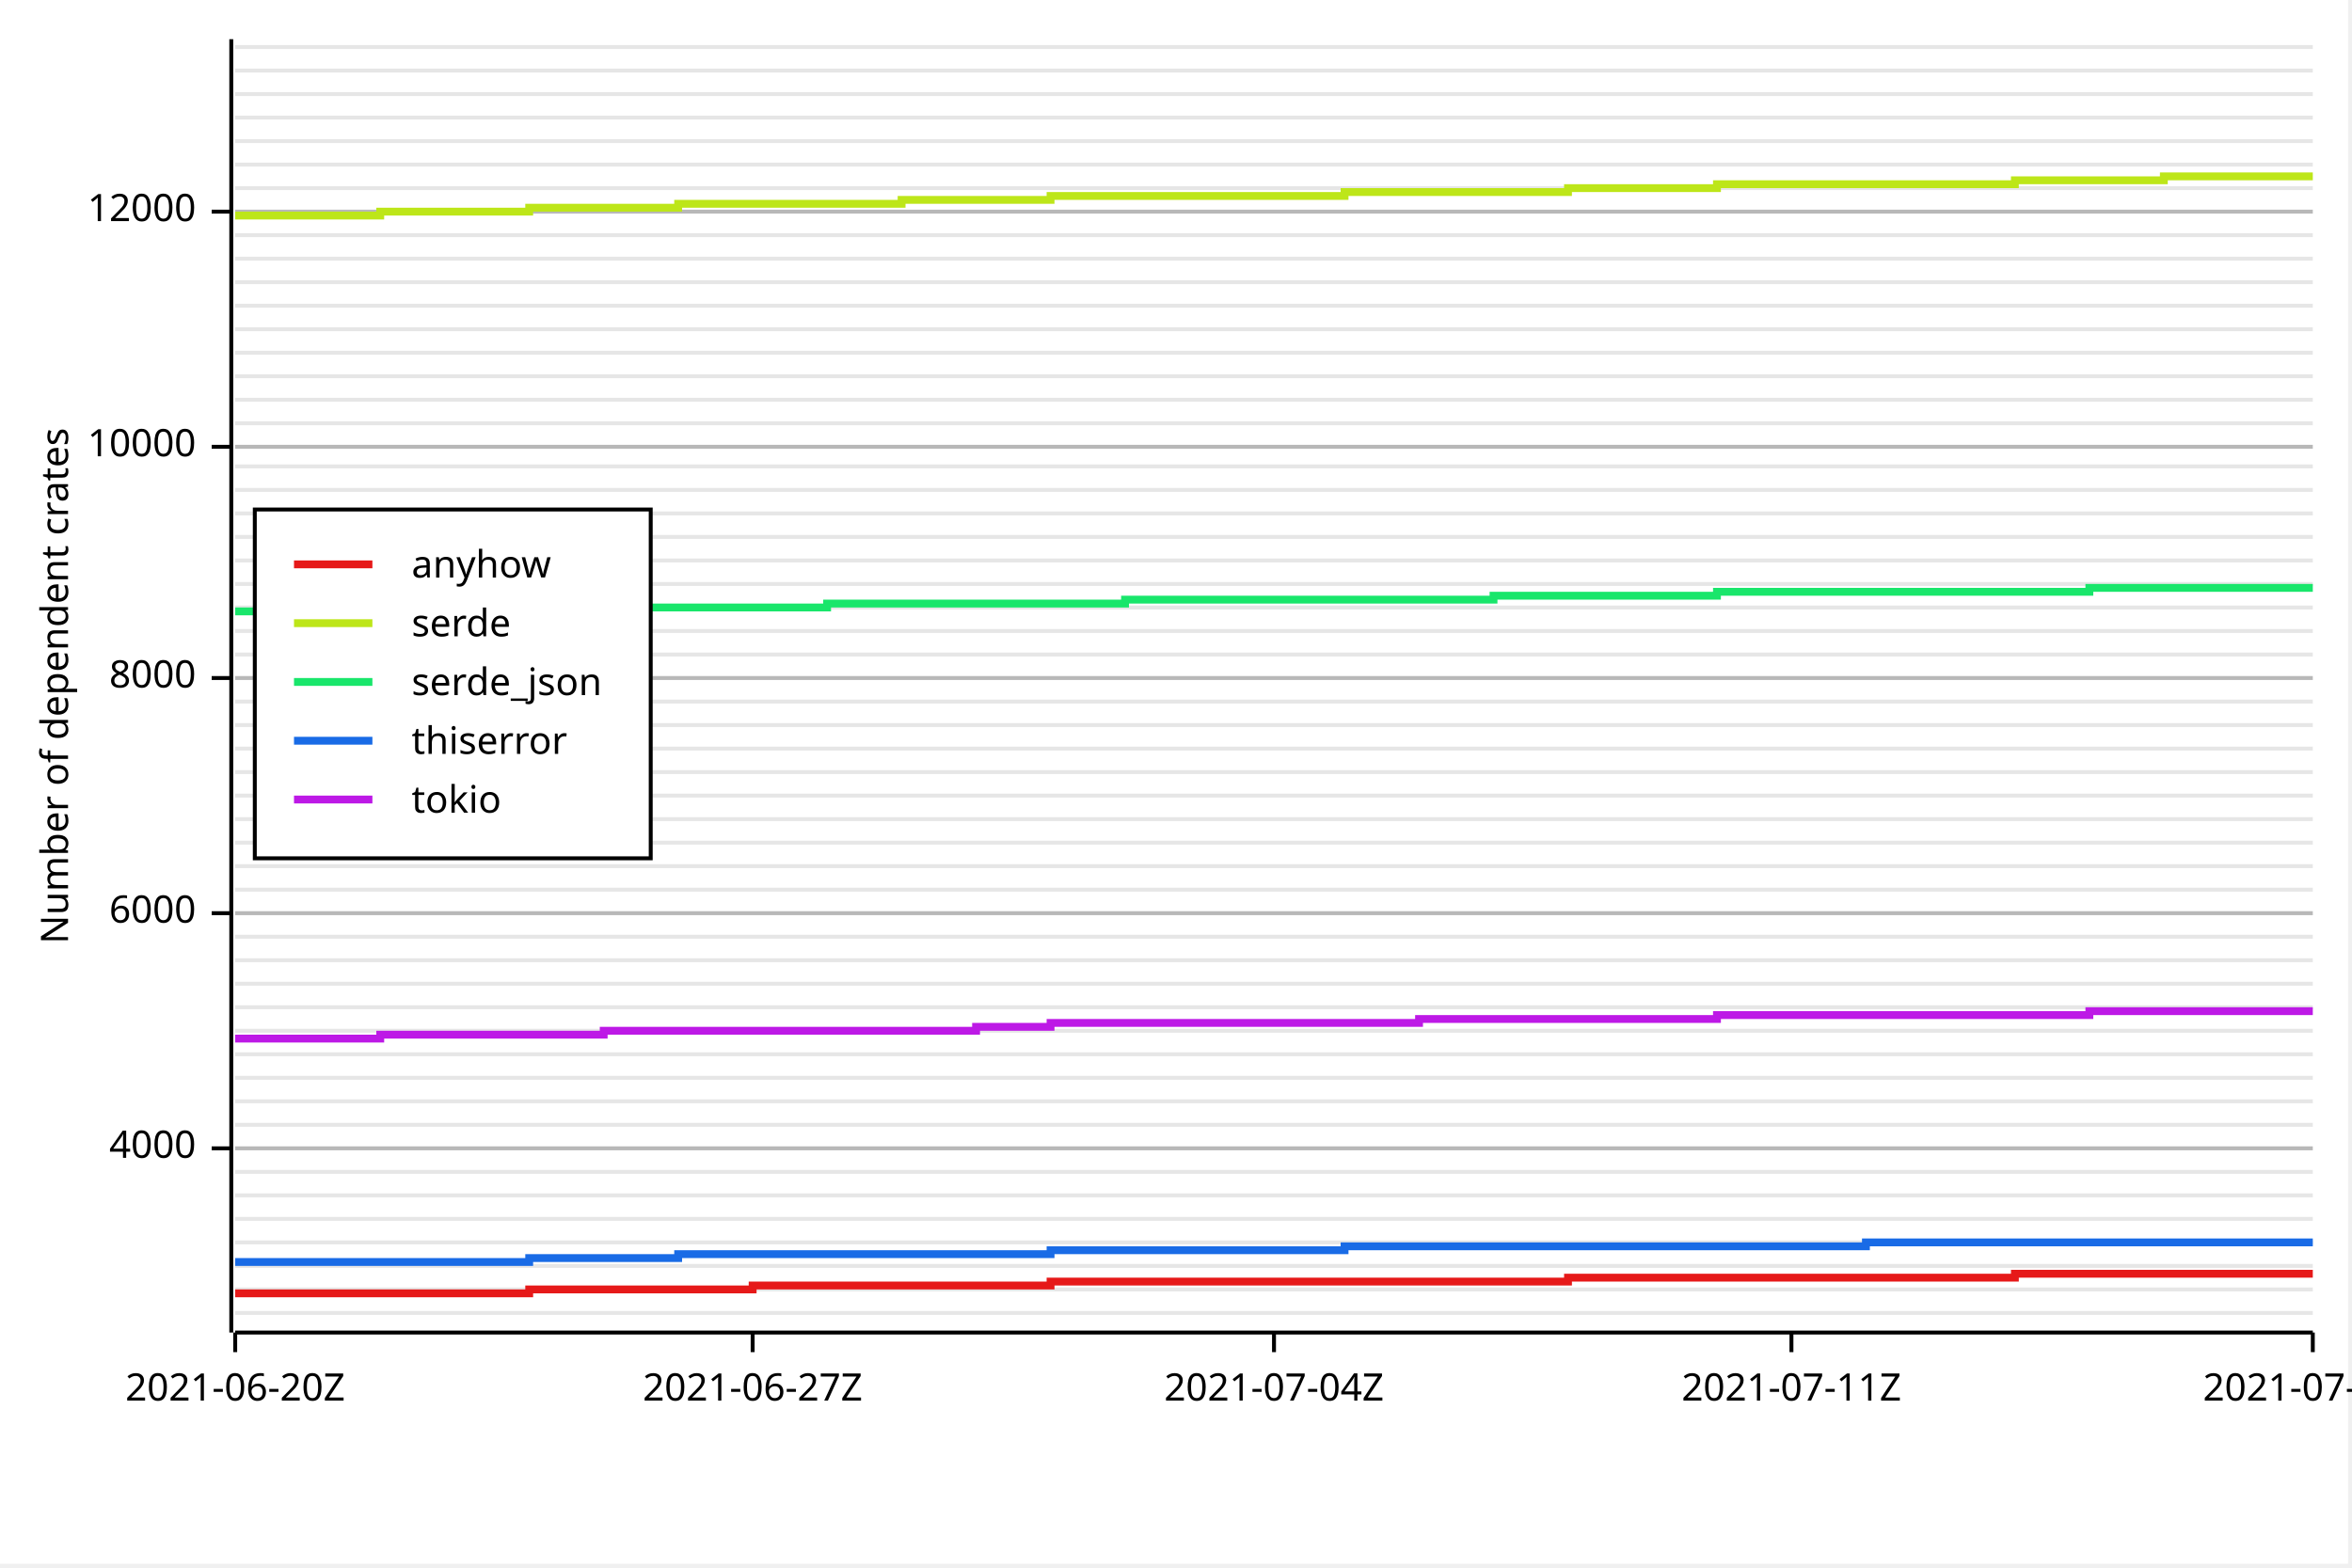
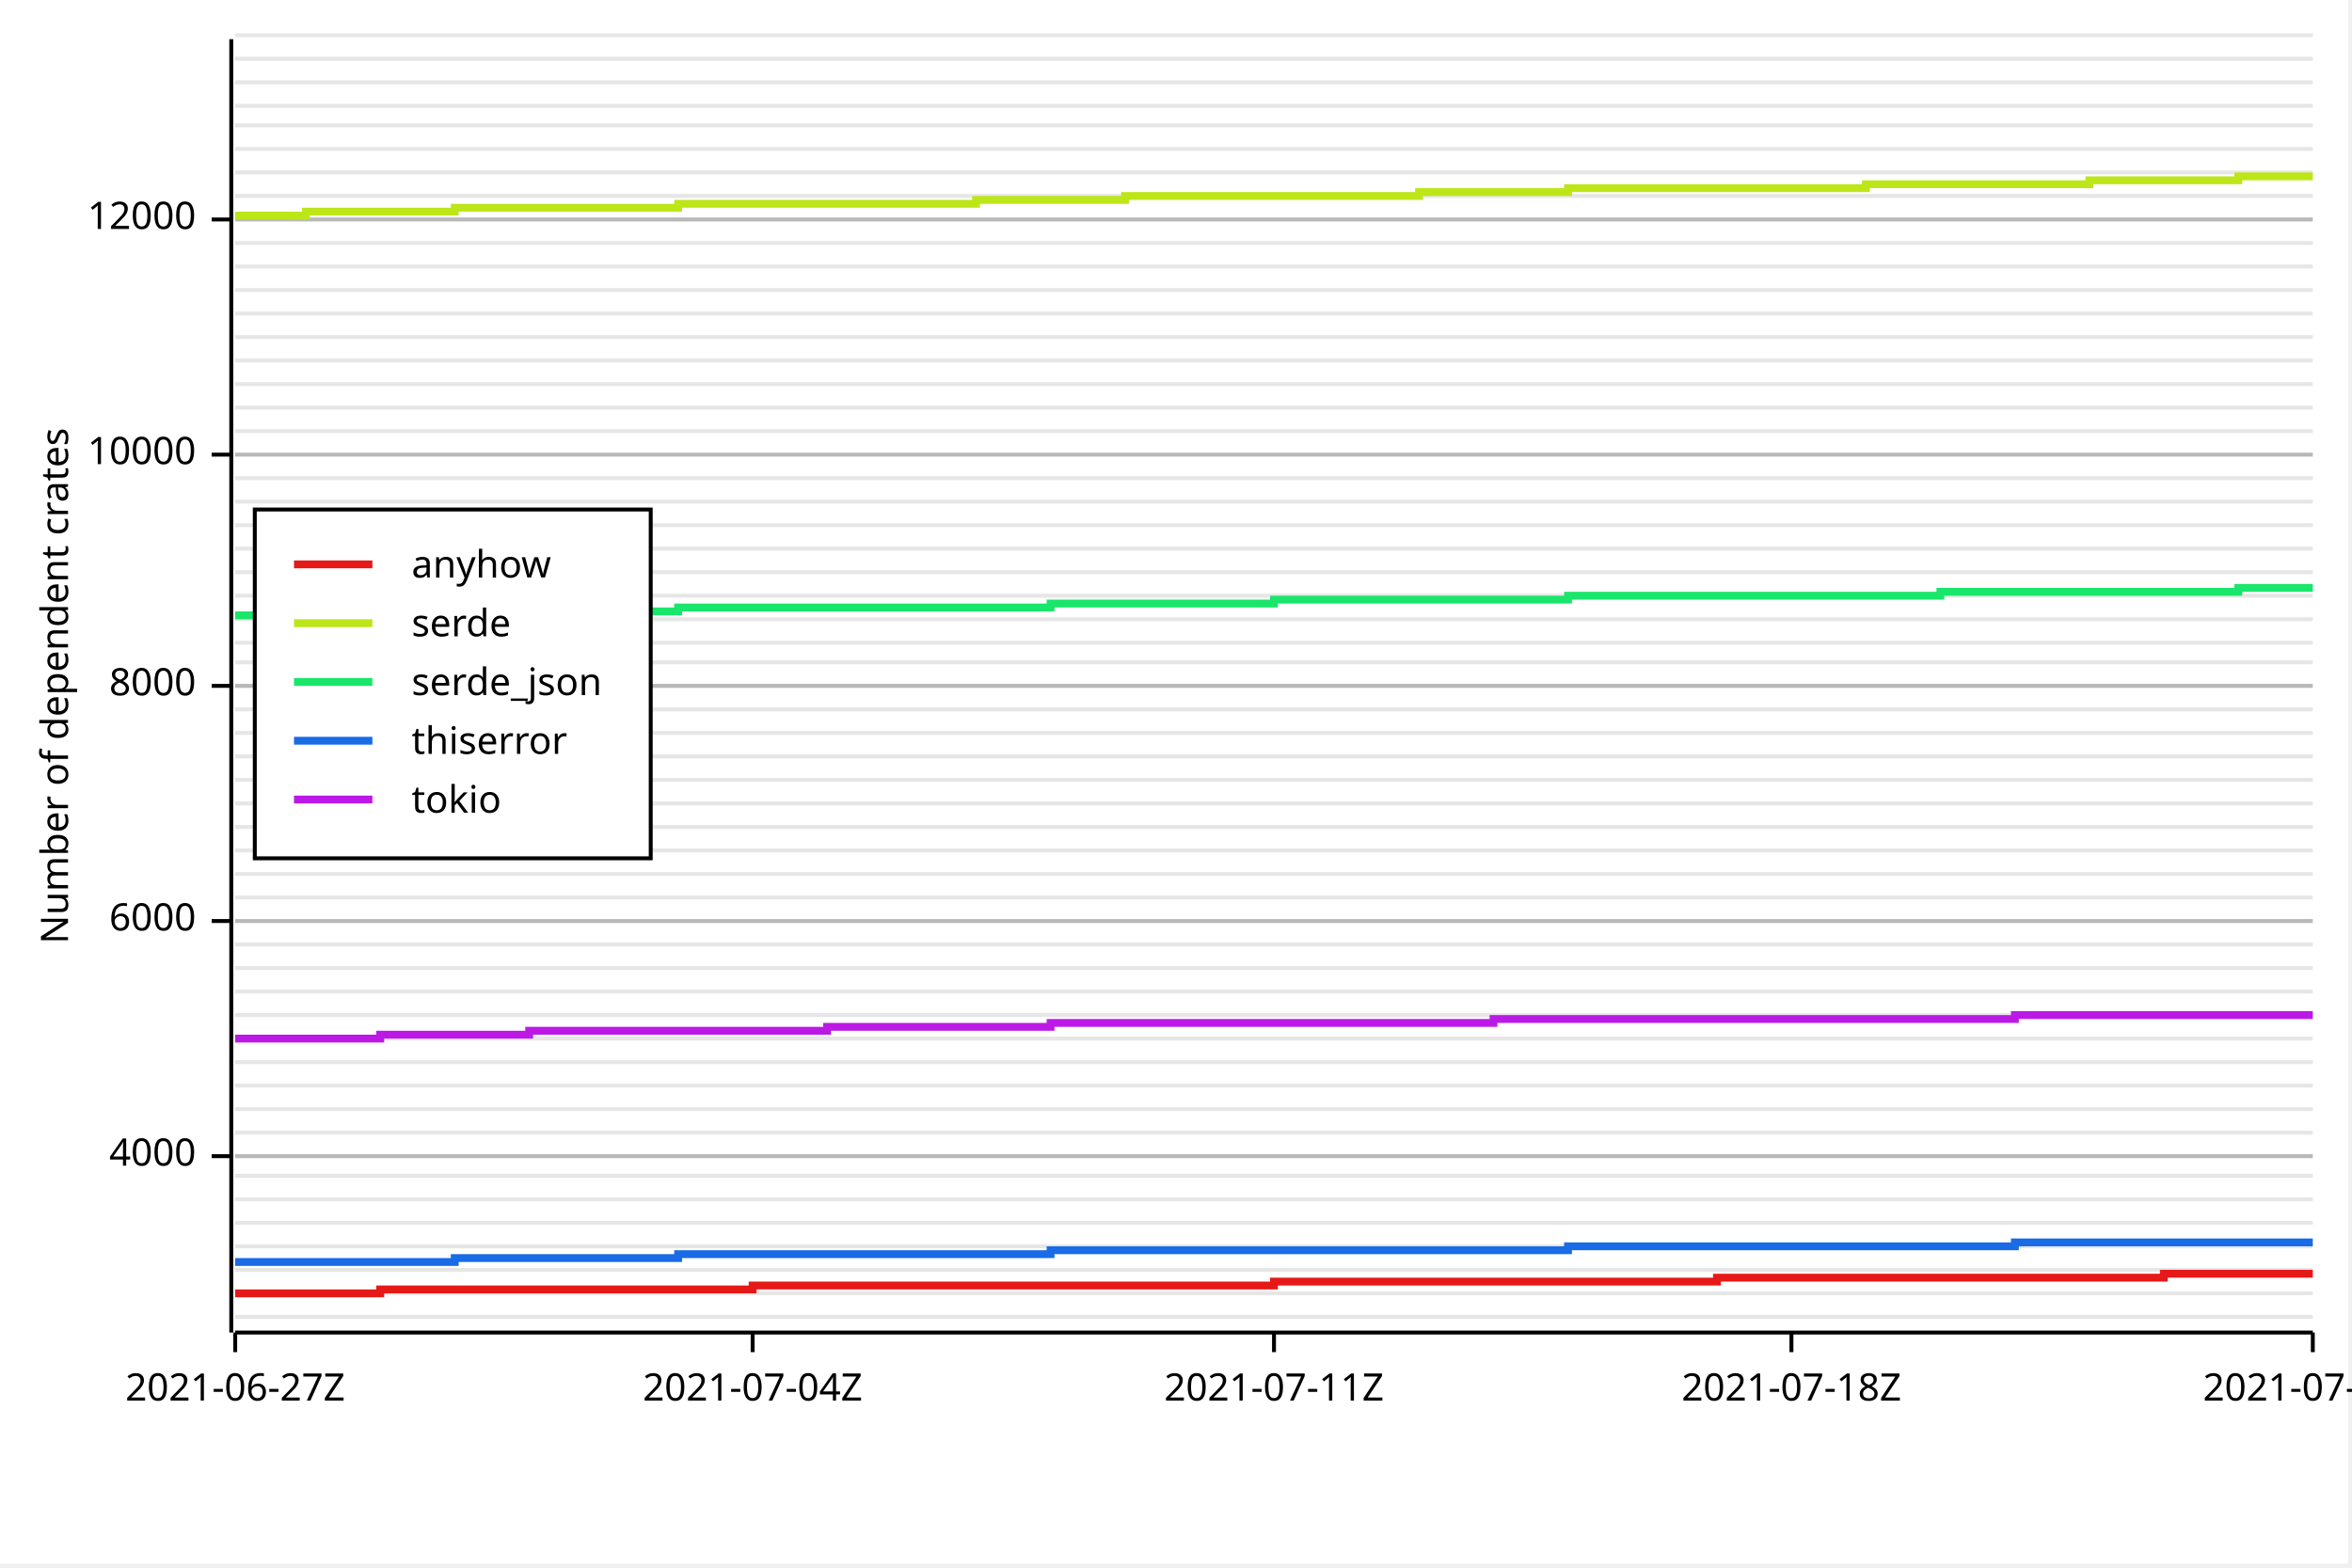
<svg xmlns="http://www.w3.org/2000/svg" width="600" height="400" viewBox="0 0 600 400">
  <rect x="0" y="0" width="599" height="399" opacity="1" fill="#FFFFFF" stroke="none" />
-   <line opacity="0.1" stroke="#000000" stroke-width="1" x1="60" y1="335" x2="590" y2="335" />
-   <line opacity="0.1" stroke="#000000" stroke-width="1" x1="60" y1="329" x2="590" y2="329" />
-   <line opacity="0.1" stroke="#000000" stroke-width="1" x1="60" y1="323" x2="590" y2="323" />
-   <line opacity="0.1" stroke="#000000" stroke-width="1" x1="60" y1="317" x2="590" y2="317" />
-   <line opacity="0.1" stroke="#000000" stroke-width="1" x1="60" y1="311" x2="590" y2="311" />
-   <line opacity="0.1" stroke="#000000" stroke-width="1" x1="60" y1="305" x2="590" y2="305" />
-   <line opacity="0.1" stroke="#000000" stroke-width="1" x1="60" y1="299" x2="590" y2="299" />
-   <line opacity="0.1" stroke="#000000" stroke-width="1" x1="60" y1="293" x2="590" y2="293" />
-   <line opacity="0.1" stroke="#000000" stroke-width="1" x1="60" y1="287" x2="590" y2="287" />
-   <line opacity="0.1" stroke="#000000" stroke-width="1" x1="60" y1="281" x2="590" y2="281" />
-   <line opacity="0.1" stroke="#000000" stroke-width="1" x1="60" y1="275" x2="590" y2="275" />
-   <line opacity="0.1" stroke="#000000" stroke-width="1" x1="60" y1="269" x2="590" y2="269" />
-   <line opacity="0.1" stroke="#000000" stroke-width="1" x1="60" y1="263" x2="590" y2="263" />
-   <line opacity="0.1" stroke="#000000" stroke-width="1" x1="60" y1="257" x2="590" y2="257" />
-   <line opacity="0.1" stroke="#000000" stroke-width="1" x1="60" y1="251" x2="590" y2="251" />
-   <line opacity="0.1" stroke="#000000" stroke-width="1" x1="60" y1="245" x2="590" y2="245" />
-   <line opacity="0.1" stroke="#000000" stroke-width="1" x1="60" y1="239" x2="590" y2="239" />
-   <line opacity="0.1" stroke="#000000" stroke-width="1" x1="60" y1="233" x2="590" y2="233" />
-   <line opacity="0.1" stroke="#000000" stroke-width="1" x1="60" y1="227" x2="590" y2="227" />
-   <line opacity="0.1" stroke="#000000" stroke-width="1" x1="60" y1="221" x2="590" y2="221" />
-   <line opacity="0.1" stroke="#000000" stroke-width="1" x1="60" y1="215" x2="590" y2="215" />
-   <line opacity="0.1" stroke="#000000" stroke-width="1" x1="60" y1="209" x2="590" y2="209" />
-   <line opacity="0.1" stroke="#000000" stroke-width="1" x1="60" y1="203" x2="590" y2="203" />
-   <line opacity="0.1" stroke="#000000" stroke-width="1" x1="60" y1="197" x2="590" y2="197" />
-   <line opacity="0.1" stroke="#000000" stroke-width="1" x1="60" y1="191" x2="590" y2="191" />
-   <line opacity="0.1" stroke="#000000" stroke-width="1" x1="60" y1="185" x2="590" y2="185" />
-   <line opacity="0.1" stroke="#000000" stroke-width="1" x1="60" y1="179" x2="590" y2="179" />
-   <line opacity="0.1" stroke="#000000" stroke-width="1" x1="60" y1="173" x2="590" y2="173" />
-   <line opacity="0.1" stroke="#000000" stroke-width="1" x1="60" y1="167" x2="590" y2="167" />
-   <line opacity="0.1" stroke="#000000" stroke-width="1" x1="60" y1="161" x2="590" y2="161" />
-   <line opacity="0.1" stroke="#000000" stroke-width="1" x1="60" y1="155" x2="590" y2="155" />
-   <line opacity="0.1" stroke="#000000" stroke-width="1" x1="60" y1="149" x2="590" y2="149" />
-   <line opacity="0.1" stroke="#000000" stroke-width="1" x1="60" y1="143" x2="590" y2="143" />
-   <line opacity="0.1" stroke="#000000" stroke-width="1" x1="60" y1="137" x2="590" y2="137" />
-   <line opacity="0.1" stroke="#000000" stroke-width="1" x1="60" y1="131" x2="590" y2="131" />
-   <line opacity="0.1" stroke="#000000" stroke-width="1" x1="60" y1="125" x2="590" y2="125" />
-   <line opacity="0.1" stroke="#000000" stroke-width="1" x1="60" y1="119" x2="590" y2="119" />
-   <line opacity="0.1" stroke="#000000" stroke-width="1" x1="60" y1="114" x2="590" y2="114" />
-   <line opacity="0.1" stroke="#000000" stroke-width="1" x1="60" y1="108" x2="590" y2="108" />
-   <line opacity="0.1" stroke="#000000" stroke-width="1" x1="60" y1="102" x2="590" y2="102" />
-   <line opacity="0.1" stroke="#000000" stroke-width="1" x1="60" y1="96" x2="590" y2="96" />
-   <line opacity="0.1" stroke="#000000" stroke-width="1" x1="60" y1="90" x2="590" y2="90" />
-   <line opacity="0.1" stroke="#000000" stroke-width="1" x1="60" y1="84" x2="590" y2="84" />
-   <line opacity="0.1" stroke="#000000" stroke-width="1" x1="60" y1="78" x2="590" y2="78" />
-   <line opacity="0.1" stroke="#000000" stroke-width="1" x1="60" y1="72" x2="590" y2="72" />
-   <line opacity="0.1" stroke="#000000" stroke-width="1" x1="60" y1="66" x2="590" y2="66" />
-   <line opacity="0.1" stroke="#000000" stroke-width="1" x1="60" y1="60" x2="590" y2="60" />
-   <line opacity="0.1" stroke="#000000" stroke-width="1" x1="60" y1="54" x2="590" y2="54" />
-   <line opacity="0.1" stroke="#000000" stroke-width="1" x1="60" y1="48" x2="590" y2="48" />
-   <line opacity="0.1" stroke="#000000" stroke-width="1" x1="60" y1="42" x2="590" y2="42" />
-   <line opacity="0.1" stroke="#000000" stroke-width="1" x1="60" y1="36" x2="590" y2="36" />
-   <line opacity="0.1" stroke="#000000" stroke-width="1" x1="60" y1="30" x2="590" y2="30" />
-   <line opacity="0.1" stroke="#000000" stroke-width="1" x1="60" y1="24" x2="590" y2="24" />
-   <line opacity="0.1" stroke="#000000" stroke-width="1" x1="60" y1="18" x2="590" y2="18" />
-   <line opacity="0.1" stroke="#000000" stroke-width="1" x1="60" y1="12" x2="590" y2="12" />
+   <line opacity="0.1" stroke="#000000" stroke-width="1" x1="60" y1="336" x2="590" y2="336" />
+   <line opacity="0.1" stroke="#000000" stroke-width="1" x1="60" y1="330" x2="590" y2="330" />
+   <line opacity="0.1" stroke="#000000" stroke-width="1" x1="60" y1="324" x2="590" y2="324" />
+   <line opacity="0.1" stroke="#000000" stroke-width="1" x1="60" y1="318" x2="590" y2="318" />
+   <line opacity="0.1" stroke="#000000" stroke-width="1" x1="60" y1="312" x2="590" y2="312" />
+   <line opacity="0.1" stroke="#000000" stroke-width="1" x1="60" y1="306" x2="590" y2="306" />
+   <line opacity="0.1" stroke="#000000" stroke-width="1" x1="60" y1="300" x2="590" y2="300" />
+   <line opacity="0.1" stroke="#000000" stroke-width="1" x1="60" y1="295" x2="590" y2="295" />
+   <line opacity="0.1" stroke="#000000" stroke-width="1" x1="60" y1="289" x2="590" y2="289" />
+   <line opacity="0.1" stroke="#000000" stroke-width="1" x1="60" y1="283" x2="590" y2="283" />
+   <line opacity="0.1" stroke="#000000" stroke-width="1" x1="60" y1="277" x2="590" y2="277" />
+   <line opacity="0.1" stroke="#000000" stroke-width="1" x1="60" y1="271" x2="590" y2="271" />
+   <line opacity="0.1" stroke="#000000" stroke-width="1" x1="60" y1="265" x2="590" y2="265" />
+   <line opacity="0.1" stroke="#000000" stroke-width="1" x1="60" y1="259" x2="590" y2="259" />
+   <line opacity="0.1" stroke="#000000" stroke-width="1" x1="60" y1="253" x2="590" y2="253" />
+   <line opacity="0.1" stroke="#000000" stroke-width="1" x1="60" y1="247" x2="590" y2="247" />
+   <line opacity="0.1" stroke="#000000" stroke-width="1" x1="60" y1="241" x2="590" y2="241" />
+   <line opacity="0.1" stroke="#000000" stroke-width="1" x1="60" y1="235" x2="590" y2="235" />
+   <line opacity="0.1" stroke="#000000" stroke-width="1" x1="60" y1="229" x2="590" y2="229" />
+   <line opacity="0.1" stroke="#000000" stroke-width="1" x1="60" y1="223" x2="590" y2="223" />
+   <line opacity="0.1" stroke="#000000" stroke-width="1" x1="60" y1="217" x2="590" y2="217" />
+   <line opacity="0.1" stroke="#000000" stroke-width="1" x1="60" y1="211" x2="590" y2="211" />
+   <line opacity="0.1" stroke="#000000" stroke-width="1" x1="60" y1="205" x2="590" y2="205" />
+   <line opacity="0.1" stroke="#000000" stroke-width="1" x1="60" y1="199" x2="590" y2="199" />
+   <line opacity="0.1" stroke="#000000" stroke-width="1" x1="60" y1="193" x2="590" y2="193" />
+   <line opacity="0.1" stroke="#000000" stroke-width="1" x1="60" y1="187" x2="590" y2="187" />
+   <line opacity="0.1" stroke="#000000" stroke-width="1" x1="60" y1="181" x2="590" y2="181" />
+   <line opacity="0.1" stroke="#000000" stroke-width="1" x1="60" y1="175" x2="590" y2="175" />
+   <line opacity="0.1" stroke="#000000" stroke-width="1" x1="60" y1="169" x2="590" y2="169" />
+   <line opacity="0.1" stroke="#000000" stroke-width="1" x1="60" y1="164" x2="590" y2="164" />
+   <line opacity="0.1" stroke="#000000" stroke-width="1" x1="60" y1="158" x2="590" y2="158" />
+   <line opacity="0.1" stroke="#000000" stroke-width="1" x1="60" y1="152" x2="590" y2="152" />
+   <line opacity="0.1" stroke="#000000" stroke-width="1" x1="60" y1="146" x2="590" y2="146" />
+   <line opacity="0.1" stroke="#000000" stroke-width="1" x1="60" y1="140" x2="590" y2="140" />
+   <line opacity="0.1" stroke="#000000" stroke-width="1" x1="60" y1="134" x2="590" y2="134" />
+   <line opacity="0.1" stroke="#000000" stroke-width="1" x1="60" y1="128" x2="590" y2="128" />
+   <line opacity="0.1" stroke="#000000" stroke-width="1" x1="60" y1="122" x2="590" y2="122" />
+   <line opacity="0.1" stroke="#000000" stroke-width="1" x1="60" y1="116" x2="590" y2="116" />
+   <line opacity="0.1" stroke="#000000" stroke-width="1" x1="60" y1="110" x2="590" y2="110" />
+   <line opacity="0.1" stroke="#000000" stroke-width="1" x1="60" y1="104" x2="590" y2="104" />
+   <line opacity="0.1" stroke="#000000" stroke-width="1" x1="60" y1="98" x2="590" y2="98" />
+   <line opacity="0.1" stroke="#000000" stroke-width="1" x1="60" y1="92" x2="590" y2="92" />
+   <line opacity="0.1" stroke="#000000" stroke-width="1" x1="60" y1="86" x2="590" y2="86" />
+   <line opacity="0.1" stroke="#000000" stroke-width="1" x1="60" y1="80" x2="590" y2="80" />
+   <line opacity="0.1" stroke="#000000" stroke-width="1" x1="60" y1="74" x2="590" y2="74" />
+   <line opacity="0.1" stroke="#000000" stroke-width="1" x1="60" y1="68" x2="590" y2="68" />
+   <line opacity="0.1" stroke="#000000" stroke-width="1" x1="60" y1="62" x2="590" y2="62" />
+   <line opacity="0.1" stroke="#000000" stroke-width="1" x1="60" y1="56" x2="590" y2="56" />
+   <line opacity="0.1" stroke="#000000" stroke-width="1" x1="60" y1="50" x2="590" y2="50" />
+   <line opacity="0.1" stroke="#000000" stroke-width="1" x1="60" y1="44" x2="590" y2="44" />
+   <line opacity="0.1" stroke="#000000" stroke-width="1" x1="60" y1="38" x2="590" y2="38" />
+   <line opacity="0.1" stroke="#000000" stroke-width="1" x1="60" y1="32" x2="590" y2="32" />
+   <line opacity="0.1" stroke="#000000" stroke-width="1" x1="60" y1="27" x2="590" y2="27" />
+   <line opacity="0.1" stroke="#000000" stroke-width="1" x1="60" y1="21" x2="590" y2="21" />
+   <line opacity="0.1" stroke="#000000" stroke-width="1" x1="60" y1="15" x2="590" y2="15" />
+   <line opacity="0.1" stroke="#000000" stroke-width="1" x1="60" y1="9" x2="590" y2="9" />
  <text x="10" y="175" dy="0.76em" text-anchor="middle" font-family="sans-serif" font-size="9.677" opacity="1" fill="#000000" transform="rotate(270, 10, 175)">
Number of dependent crates
</text>
-   <line opacity="0.2" stroke="#000000" stroke-width="1" x1="60" y1="293" x2="590" y2="293" />
-   <line opacity="0.2" stroke="#000000" stroke-width="1" x1="60" y1="233" x2="590" y2="233" />
-   <line opacity="0.2" stroke="#000000" stroke-width="1" x1="60" y1="173" x2="590" y2="173" />
-   <line opacity="0.2" stroke="#000000" stroke-width="1" x1="60" y1="114" x2="590" y2="114" />
-   <line opacity="0.2" stroke="#000000" stroke-width="1" x1="60" y1="54" x2="590" y2="54" />
+   <line opacity="0.2" stroke="#000000" stroke-width="1" x1="60" y1="295" x2="590" y2="295" />
+   <line opacity="0.2" stroke="#000000" stroke-width="1" x1="60" y1="235" x2="590" y2="235" />
+   <line opacity="0.2" stroke="#000000" stroke-width="1" x1="60" y1="175" x2="590" y2="175" />
+   <line opacity="0.2" stroke="#000000" stroke-width="1" x1="60" y1="116" x2="590" y2="116" />
+   <line opacity="0.2" stroke="#000000" stroke-width="1" x1="60" y1="56" x2="590" y2="56" />
  <polyline fill="none" opacity="1" stroke="#000000" stroke-width="1" points="59,10 59,340 " />
-   <text x="50" y="293" dy="0.5ex" text-anchor="end" font-family="sans-serif" font-size="9.677" opacity="1" fill="#000000">
+   <text x="50" y="295" dy="0.5ex" text-anchor="end" font-family="sans-serif" font-size="9.677" opacity="1" fill="#000000">
4000
</text>
-   <polyline fill="none" opacity="1" stroke="#000000" stroke-width="1" points="54,293 59,293 " />
-   <text x="50" y="233" dy="0.5ex" text-anchor="end" font-family="sans-serif" font-size="9.677" opacity="1" fill="#000000">
+   <polyline fill="none" opacity="1" stroke="#000000" stroke-width="1" points="54,295 59,295 " />
+   <text x="50" y="235" dy="0.5ex" text-anchor="end" font-family="sans-serif" font-size="9.677" opacity="1" fill="#000000">
6000
</text>
-   <polyline fill="none" opacity="1" stroke="#000000" stroke-width="1" points="54,233 59,233 " />
-   <text x="50" y="173" dy="0.5ex" text-anchor="end" font-family="sans-serif" font-size="9.677" opacity="1" fill="#000000">
+   <polyline fill="none" opacity="1" stroke="#000000" stroke-width="1" points="54,235 59,235 " />
+   <text x="50" y="175" dy="0.5ex" text-anchor="end" font-family="sans-serif" font-size="9.677" opacity="1" fill="#000000">
8000
</text>
-   <polyline fill="none" opacity="1" stroke="#000000" stroke-width="1" points="54,173 59,173 " />
-   <text x="50" y="114" dy="0.5ex" text-anchor="end" font-family="sans-serif" font-size="9.677" opacity="1" fill="#000000">
+   <polyline fill="none" opacity="1" stroke="#000000" stroke-width="1" points="54,175 59,175 " />
+   <text x="50" y="116" dy="0.5ex" text-anchor="end" font-family="sans-serif" font-size="9.677" opacity="1" fill="#000000">
10000
</text>
-   <polyline fill="none" opacity="1" stroke="#000000" stroke-width="1" points="54,114 59,114 " />
-   <text x="50" y="54" dy="0.5ex" text-anchor="end" font-family="sans-serif" font-size="9.677" opacity="1" fill="#000000">
+   <polyline fill="none" opacity="1" stroke="#000000" stroke-width="1" points="54,116 59,116 " />
+   <text x="50" y="56" dy="0.5ex" text-anchor="end" font-family="sans-serif" font-size="9.677" opacity="1" fill="#000000">
12000
</text>
-   <polyline fill="none" opacity="1" stroke="#000000" stroke-width="1" points="54,54 59,54 " />
+   <polyline fill="none" opacity="1" stroke="#000000" stroke-width="1" points="54,56 59,56 " />
  <polyline fill="none" opacity="1" stroke="#000000" stroke-width="1" points="60,340 590,340 " />
  <text x="60" y="350" dy="0.76em" text-anchor="middle" font-family="sans-serif" font-size="9.677" opacity="1" fill="#000000">
- 2021-06-20Z
+ 2021-06-27Z
</text>
  <polyline fill="none" opacity="1" stroke="#000000" stroke-width="1" points="60,340 60,345 " />
  <text x="192" y="350" dy="0.76em" text-anchor="middle" font-family="sans-serif" font-size="9.677" opacity="1" fill="#000000">
- 2021-06-27Z
+ 2021-07-04Z
</text>
  <polyline fill="none" opacity="1" stroke="#000000" stroke-width="1" points="192,340 192,345 " />
  <text x="325" y="350" dy="0.76em" text-anchor="middle" font-family="sans-serif" font-size="9.677" opacity="1" fill="#000000">
- 2021-07-04Z
+ 2021-07-11Z
</text>
  <polyline fill="none" opacity="1" stroke="#000000" stroke-width="1" points="325,340 325,345 " />
  <text x="457" y="350" dy="0.76em" text-anchor="middle" font-family="sans-serif" font-size="9.677" opacity="1" fill="#000000">
- 2021-07-11Z
+ 2021-07-18Z
</text>
  <polyline fill="none" opacity="1" stroke="#000000" stroke-width="1" points="457,340 457,345 " />
  <text x="590" y="350" dy="0.76em" text-anchor="middle" font-family="sans-serif" font-size="9.677" opacity="1" fill="#000000">
- 2021-07-18Z
+ 2021-07-25Z
</text>
  <polyline fill="none" opacity="1" stroke="#000000" stroke-width="1" points="590,340 590,345 " />
-   <polyline fill="none" opacity="1" stroke="#E61919" stroke-width="2" points="60,330 60,330 78,330 78,330 97,330 97,330 116,330 116,330 135,330 135,329 154,329 154,329 173,329 173,329 192,329 192,328 211,328 211,328 230,328 230,328 249,328 249,328 268,328 268,327 287,327 287,327 306,327 306,327 325,327 325,327 343,327 343,327 362,327 362,327 381,327 381,327 400,327 400,326 419,326 419,326 438,326 438,326 457,326 457,326 476,326 476,326 495,326 495,326 514,326 514,325 533,325 533,325 552,325 552,325 571,325 571,325 590,325 " />
-   <polyline fill="none" opacity="1" stroke="#BDE619" stroke-width="2" points="60,55 60,55 78,55 78,55 97,55 97,54 116,54 116,54 135,54 135,53 154,53 154,53 173,53 173,52 192,52 192,52 211,52 211,52 230,52 230,51 249,51 249,51 268,51 268,50 287,50 287,50 306,50 306,50 325,50 325,50 343,50 343,49 362,49 362,49 381,49 381,49 400,49 400,48 419,48 419,48 438,48 438,47 457,47 457,47 476,47 476,47 495,47 495,47 514,47 514,46 533,46 533,46 552,46 552,45 571,45 571,45 590,45 " />
-   <polyline fill="none" opacity="1" stroke="#19E66B" stroke-width="2" points="60,156 60,156 78,156 78,156 97,156 97,156 116,156 116,156 135,156 135,155 154,155 154,155 173,155 173,155 192,155 192,155 211,155 211,154 230,154 230,154 249,154 249,154 268,154 268,154 287,154 287,153 306,153 306,153 325,153 325,153 343,153 343,153 362,153 362,153 381,153 381,152 400,152 400,152 419,152 419,152 438,152 438,151 457,151 457,151 476,151 476,151 495,151 495,151 514,151 514,151 533,151 533,150 552,150 552,150 571,150 571,150 590,150 " />
-   <polyline fill="none" opacity="1" stroke="#196BE6" stroke-width="2" points="60,322 60,322 78,322 78,322 97,322 97,322 116,322 116,322 135,322 135,321 154,321 154,321 173,321 173,320 192,320 192,320 211,320 211,320 230,320 230,320 249,320 249,320 268,320 268,319 287,319 287,319 306,319 306,319 325,319 325,319 343,319 343,318 362,318 362,318 381,318 381,318 400,318 400,318 419,318 419,318 438,318 438,318 457,318 457,318 476,318 476,317 495,317 495,317 514,317 514,317 533,317 533,317 552,317 552,317 571,317 571,317 590,317 " />
-   <polyline fill="none" opacity="1" stroke="#BD19E6" stroke-width="2" points="60,265 60,265 78,265 78,265 97,265 97,264 116,264 116,264 135,264 135,264 154,264 154,263 173,263 173,263 192,263 192,263 211,263 211,263 230,263 230,263 249,263 249,262 268,262 268,261 287,261 287,261 306,261 306,261 325,261 325,261 343,261 343,261 362,261 362,260 381,260 381,260 400,260 400,260 419,260 419,260 438,260 438,259 457,259 457,259 476,259 476,259 495,259 495,259 514,259 514,259 533,259 533,258 552,258 552,258 571,258 571,258 590,258 " />
+   <polyline fill="none" opacity="1" stroke="#E61919" stroke-width="2" points="60,330 60,330 78,330 78,330 97,330 97,329 116,329 116,329 135,329 135,329 154,329 154,329 173,329 173,329 192,329 192,328 211,328 211,328 230,328 230,328 249,328 249,328 268,328 268,328 287,328 287,328 306,328 306,328 325,328 325,327 343,327 343,327 362,327 362,327 381,327 381,327 400,327 400,327 419,327 419,327 438,327 438,326 457,326 457,326 476,326 476,326 495,326 495,326 514,326 514,326 533,326 533,326 552,326 552,325 571,325 571,325 590,325 " />
+   <polyline fill="none" opacity="1" stroke="#BDE619" stroke-width="2" points="60,55 60,55 78,55 78,54 97,54 97,54 116,54 116,53 135,53 135,53 154,53 154,53 173,53 173,52 192,52 192,52 211,52 211,52 230,52 230,52 249,52 249,51 268,51 268,51 287,51 287,50 306,50 306,50 325,50 325,50 343,50 343,50 362,50 362,49 381,49 381,49 400,49 400,48 419,48 419,48 438,48 438,48 457,48 457,48 476,48 476,47 495,47 495,47 514,47 514,47 533,47 533,46 552,46 552,46 571,46 571,45 590,45 " />
+   <polyline fill="none" opacity="1" stroke="#19E66B" stroke-width="2" points="60,157 60,157 78,157 78,156 97,156 97,156 116,156 116,156 135,156 135,156 154,156 154,156 173,156 173,155 192,155 192,155 211,155 211,155 230,155 230,155 249,155 249,155 268,155 268,154 287,154 287,154 306,154 306,154 325,154 325,153 343,153 343,153 362,153 362,153 381,153 381,153 400,153 400,152 419,152 419,152 438,152 438,152 457,152 457,152 476,152 476,152 495,152 495,151 514,151 514,151 533,151 533,151 552,151 552,151 571,151 571,150 590,150 " />
+   <polyline fill="none" opacity="1" stroke="#196BE6" stroke-width="2" points="60,322 60,322 78,322 78,322 97,322 97,322 116,322 116,321 135,321 135,321 154,321 154,321 173,321 173,320 192,320 192,320 211,320 211,320 230,320 230,320 249,320 249,320 268,320 268,319 287,319 287,319 306,319 306,319 325,319 325,319 343,319 343,319 362,319 362,319 381,319 381,319 400,319 400,318 419,318 419,318 438,318 438,318 457,318 457,318 476,318 476,318 495,318 495,318 514,318 514,317 533,317 533,317 552,317 552,317 571,317 571,317 590,317 " />
+   <polyline fill="none" opacity="1" stroke="#BD19E6" stroke-width="2" points="60,265 60,265 78,265 78,265 97,265 97,264 116,264 116,264 135,264 135,263 154,263 154,263 173,263 173,263 192,263 192,263 211,263 211,262 230,262 230,262 249,262 249,262 268,262 268,261 287,261 287,261 306,261 306,261 325,261 325,261 343,261 343,261 362,261 362,261 381,261 381,260 400,260 400,260 419,260 419,260 438,260 438,260 457,260 457,260 476,260 476,260 495,260 495,260 514,260 514,259 533,259 533,259 552,259 552,259 571,259 571,259 590,259 " />
  <rect x="65" y="130" width="101" height="89" opacity="1" fill="#FFFFFF" stroke="none" />
  <rect x="65" y="130" width="101" height="89" opacity="1" fill="none" stroke="#000000" />
  <text x="105" y="140" dy="0.76em" text-anchor="start" font-family="sans-serif" font-size="9.677" opacity="1" fill="#000000">
anyhow
</text>
  <text x="105" y="155" dy="0.76em" text-anchor="start" font-family="sans-serif" font-size="9.677" opacity="1" fill="#000000">
serde
</text>
  <text x="105" y="170" dy="0.76em" text-anchor="start" font-family="sans-serif" font-size="9.677" opacity="1" fill="#000000">
serde_json
</text>
  <text x="105" y="185" dy="0.76em" text-anchor="start" font-family="sans-serif" font-size="9.677" opacity="1" fill="#000000">
thiserror
</text>
  <text x="105" y="200" dy="0.76em" text-anchor="start" font-family="sans-serif" font-size="9.677" opacity="1" fill="#000000">
tokio
</text>
  <polyline fill="none" opacity="1" stroke="#E61919" stroke-width="2" points="75,144 95,144 " />
  <polyline fill="none" opacity="1" stroke="#BDE619" stroke-width="2" points="75,159 95,159 " />
  <polyline fill="none" opacity="1" stroke="#19E66B" stroke-width="2" points="75,174 95,174 " />
  <polyline fill="none" opacity="1" stroke="#196BE6" stroke-width="2" points="75,189 95,189 " />
  <polyline fill="none" opacity="1" stroke="#BD19E6" stroke-width="2" points="75,204 95,204 " />
</svg>
